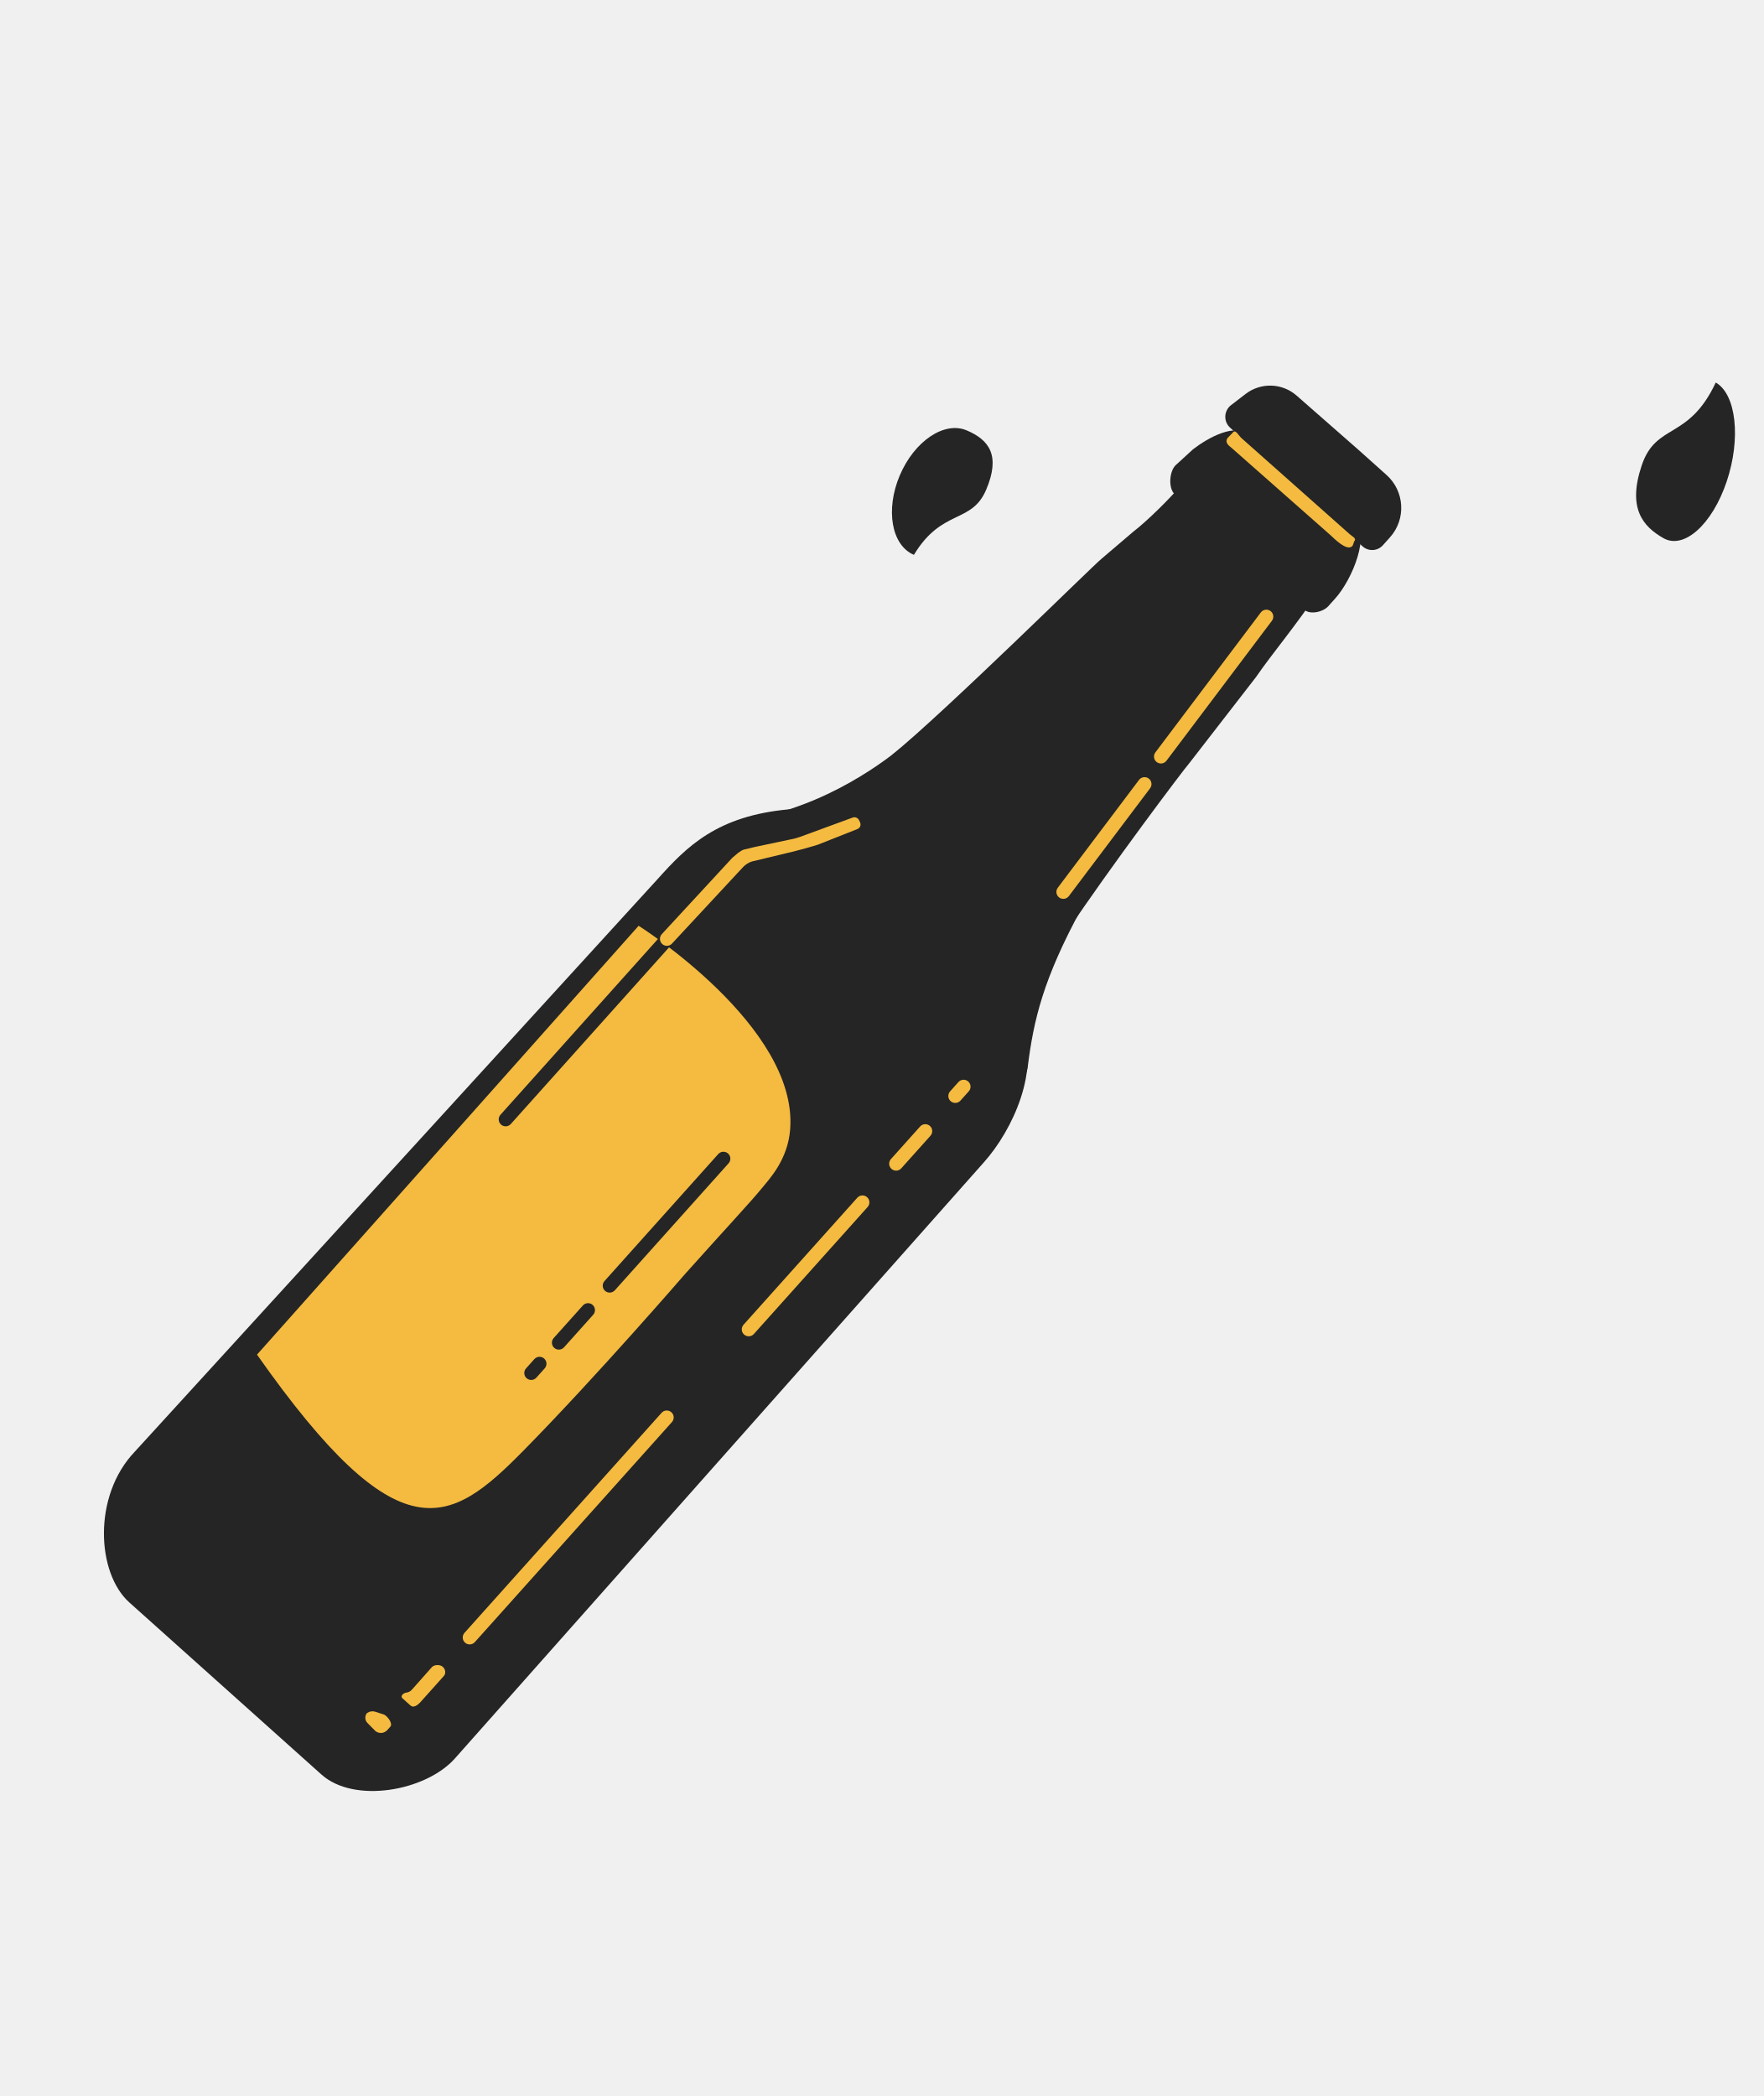
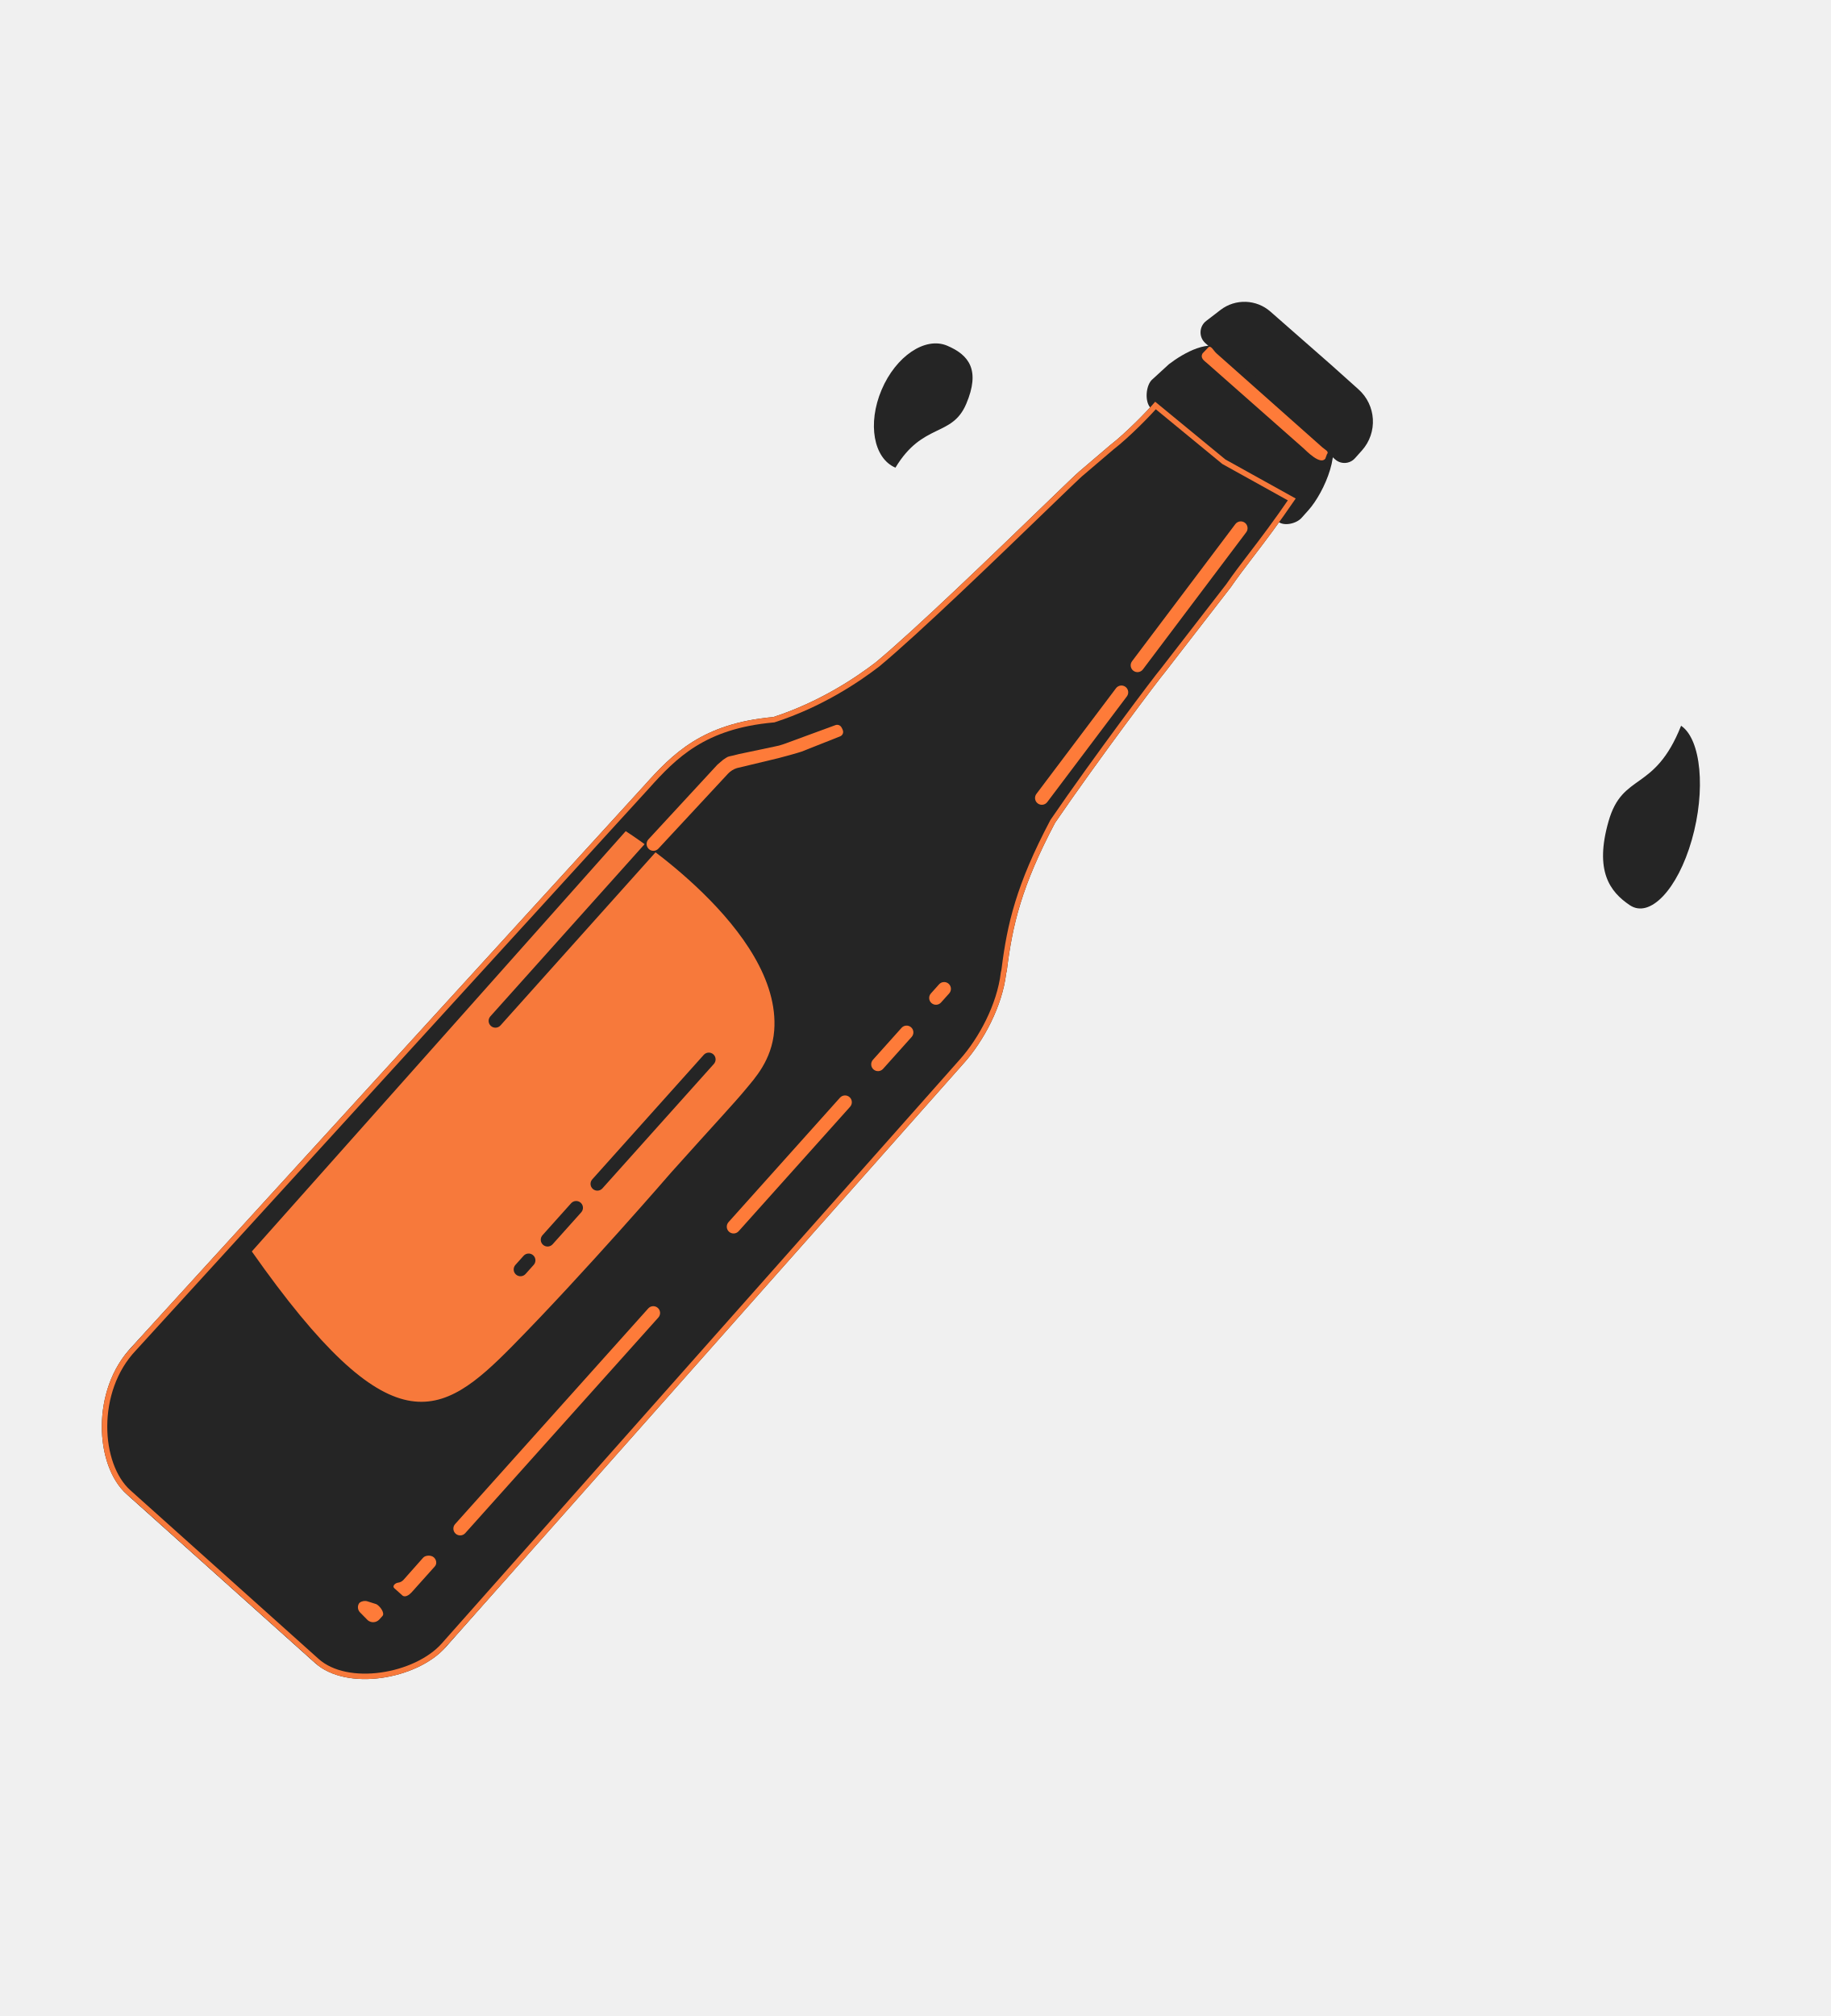
- <svg xmlns="http://www.w3.org/2000/svg" width="318" height="378" viewBox="0 0 318 378" fill="none">
-   <g clip-path="url(#clip0_77_546)">
-     <path d="M57.976 320.03L23.322 288.989C17.428 283.71 16.693 269.802 24.272 261.839L118.577 158.558C123.857 152.664 129.322 147.114 142.335 145.954L184.178 185.134C187.662 192.724 182.695 203.747 177.415 209.641L82.021 317.146C76.741 323.04 63.87 325.31 57.976 320.03Z" fill="#252525" />
-     <path d="M245.733 98.533L221.857 77.147C220.619 76.037 220.693 74.077 222.011 73.064L224.644 71.041C227.392 68.93 231.252 69.063 233.851 71.356L245.057 81.185L250.011 85.622C253.327 88.548 253.622 93.613 250.671 96.907L249.392 98.334C248.437 99.401 246.799 99.488 245.735 98.535L245.733 98.533Z" fill="#252525" />
-     <path d="M235.201 109.954L211.858 89.144C210.619 88.035 210.87 84.756 212.19 83.741L215.16 81.02C217.908 78.908 222.816 76.179 225.415 78.477L236.574 87.598L244.094 93.317C247.409 96.243 243.785 104.594 240.835 107.888L239.556 109.316C238.601 110.382 236.272 110.909 235.206 109.954L235.201 109.954Z" fill="#252525" />
-     <path d="M192.335 168.166L160.84 136.175C170.855 127.984 197.355 101.76 198.675 100.75L204.334 95.924C207.082 93.812 211.229 89.612 212.62 87.927L225.554 98.56L238.491 105.74C232.957 113.854 229.67 117.523 226.516 122.098L214.418 137.716C213.463 138.782 200.163 156.443 192.338 168.169L192.335 168.166Z" fill="#252525" />
-     <path d="M164.334 133.264C164.334 133.264 155.466 141.702 142.335 145.954C129.604 149.272 183.372 208.097 185.345 192.396C186.411 183.92 188.122 176.567 195.049 163.835C201.976 151.103 164.334 133.264 164.334 133.264Z" fill="#252525" />
-     <path d="M115.173 166.958C115.173 166.958 143.926 185.074 142.502 203.644C142.083 209.13 138.83 212.537 137.294 214.407C135.238 216.912 131.476 220.903 123.552 229.749C123.552 229.749 107.579 248.23 94.334 261.68C81.084 275.131 71.987 280.755 46.35 244.301" fill="#F4BB40" />
-     <path d="M174.709 196.812C175.171 196.297 175.128 195.505 174.613 195.044C174.098 194.583 173.307 194.627 172.845 195.143L171.345 196.818C170.884 197.333 170.927 198.124 171.441 198.585C171.956 199.046 172.747 199.002 173.209 198.487L174.709 196.812Z" fill="#F4BB40" />
-     <path d="M98.233 246.774C98.695 246.258 98.652 245.467 98.137 245.006C97.622 244.545 96.831 244.589 96.369 245.104L94.869 246.779C94.407 247.294 94.451 248.086 94.965 248.547C95.48 249.008 96.271 248.964 96.733 248.448L98.233 246.774Z" fill="#252525" />
-     <path d="M167.801 204.826C168.263 204.311 168.22 203.519 167.705 203.058C167.191 202.597 166.399 202.641 165.938 203.157L160.675 209.032C160.213 209.547 160.256 210.339 160.771 210.8C161.286 211.261 162.077 211.217 162.539 210.701L167.801 204.826Z" fill="#F4BB40" />
-     <path d="M229.378 111.955C229.794 111.403 229.684 110.618 229.133 110.202C228.581 109.786 227.796 109.897 227.38 110.45L208.367 135.687C207.95 136.24 208.06 137.025 208.612 137.441C209.164 137.856 209.949 137.745 210.365 137.193L229.378 111.955Z" fill="#F4BB40" />
-     <path d="M244.237 97.599L243.94 98.408C242.998 99.631 240.473 96.988 239.959 96.528L222.214 80.869C221.701 80.409 220.837 79.924 221.355 79.025L222.392 77.945C222.853 77.431 223.368 78.543 223.884 79.005L243.392 96.323C243.906 96.783 244.697 97.085 244.235 97.602L244.237 97.599Z" fill="#F4BB40" />
-     <path d="M207.411 142.16C207.827 141.607 207.717 140.822 207.165 140.407C206.613 139.991 205.829 140.102 205.412 140.654L190.764 160.099C190.347 160.652 190.457 161.437 191.009 161.852C191.561 162.268 192.346 162.157 192.762 161.605L207.411 142.16Z" fill="#F4BB40" />
-     <path d="M106.981 237.105C107.442 236.59 107.399 235.798 106.885 235.337C106.37 234.876 105.578 234.92 105.117 235.436L99.854 241.311C99.393 241.826 99.436 242.618 99.95 243.079C100.465 243.54 101.256 243.496 101.718 242.98L106.981 237.105Z" fill="#252525" />
-     <path d="M156.47 217.676C156.932 217.161 156.889 216.369 156.374 215.908C155.86 215.447 155.068 215.491 154.607 216.006L134.093 238.907C133.631 239.423 133.674 240.214 134.189 240.675C134.704 241.136 135.495 241.092 135.957 240.577L156.47 217.676Z" fill="#F4BB40" />
-     <path d="M131.395 209.796C131.857 209.281 131.814 208.489 131.299 208.028C130.784 207.567 129.993 207.611 129.531 208.126L109.018 231.028C108.556 231.543 108.599 232.334 109.114 232.795C109.628 233.256 110.42 233.212 110.881 232.697L131.395 209.796Z" fill="#252525" />
-     <path d="M120.639 170.872C121.101 170.356 121.058 169.565 120.543 169.104C120.029 168.643 119.237 168.687 118.775 169.202L90.259 201.037C89.798 201.552 89.841 202.344 90.356 202.805C90.87 203.266 91.662 203.222 92.123 202.706L120.639 170.872Z" fill="#252525" />
-     <path d="M121.177 256.462C121.639 255.946 121.596 255.155 121.081 254.694C120.567 254.233 119.775 254.277 119.314 254.792L83.77 294.472C83.308 294.988 83.351 295.779 83.866 296.24C84.381 296.701 85.172 296.657 85.634 296.142L121.177 256.462Z" fill="#F4BB40" />
-     <path d="M74.053 307.597L72.567 306.266C72.163 305.904 72.695 305.319 73.293 305.252C73.682 305.207 74.037 305.001 74.297 304.706L77.888 300.658C78.299 300.2 79.335 300.136 79.848 300.596C80.362 301.056 80.447 301.805 80.037 302.263L75.764 307.033C75.354 307.491 74.569 308.06 74.056 307.599L74.053 307.597Z" fill="#F4BB40" />
-     <path d="M67.669 312.149L66.271 310.73C65.837 310.289 65.755 309.609 66.076 309.08C66.11 309.022 66.156 308.971 66.209 308.932C66.623 308.63 67.157 308.541 67.648 308.696L69.212 309.193C69.252 309.207 69.287 309.221 69.325 309.242C69.878 309.571 70.579 310.456 70.528 311.093C70.521 311.204 70.471 311.303 70.397 311.386L69.835 312.014C69.27 312.644 68.306 312.706 67.667 312.151L67.669 312.149Z" fill="#F4BB40" />
-     <path d="M119.435 170.251C118.921 169.791 118.875 168.998 119.337 168.482L132.053 154.715L133.094 153.826C133.54 153.548 133.849 153.262 134.26 153.189C134.575 153.134 135.527 152.9 135.956 152.782L142.503 151.399C143.11 151.296 143.712 151.136 144.29 150.925L153.779 147.442C154.183 147.293 154.639 147.452 154.864 147.82C154.986 148.016 155.09 148.232 155.154 148.443C155.289 148.878 155.056 149.342 154.635 149.51L147.538 152.318C146.868 152.553 143.893 153.378 143.204 153.538L135.621 155.356C135.059 155.525 134.404 155.934 134.011 156.368L121.201 170.156C120.741 170.67 119.949 170.716 119.432 170.254L119.435 170.251Z" fill="#F4BB40" />
+ <svg xmlns="http://www.w3.org/2000/svg" width="337" height="371" viewBox="0 0 337 371" fill="none">
+   <g clip-path="url(#clip0_150_426)">
+     <path d="M245.732 84.533L221.857 63.146C220.618 62.037 220.693 60.077 222.01 59.064L224.643 57.041C227.391 54.929 231.251 55.063 233.85 57.355L245.057 67.184L250.011 71.622C253.326 74.548 253.621 79.613 250.671 82.906L249.392 84.334C248.437 85.4 246.799 85.488 245.735 84.535L245.732 84.533Z" fill="#252525" />
+     <path d="M235.2 95.954L211.857 75.144C210.618 74.034 210.869 70.756 212.189 69.74L215.159 67.019C217.907 64.907 222.815 62.179 225.414 64.476L236.573 73.598L244.093 79.316C247.408 82.243 243.784 90.594 240.834 93.888L239.555 95.316C238.6 96.382 236.271 96.909 235.205 95.953L235.2 95.954Z" fill="#252525" />
+     <mask id="path-3-inside-1_150_426" fill="white">
+       <path fill-rule="evenodd" clip-rule="evenodd" d="M191.926 93.19C183.21 101.609 168.369 115.944 161.187 121.889C157.5 124.727 150.804 129.211 142.334 131.954C129.321 133.114 123.856 138.664 118.576 144.558L24.271 247.839C16.692 255.802 17.427 269.709 23.322 274.989L57.975 306.03C63.869 311.31 76.74 309.04 82.02 303.146L177.414 195.641C181.018 191.617 184.477 185.204 185.201 179.124C185.263 178.902 185.31 178.659 185.344 178.396C186.365 170.275 187.978 163.186 194.203 151.41C202.108 139.861 213.534 124.701 214.417 123.715L226.515 108.098C227.832 106.189 229.171 104.438 230.687 102.455C232.804 99.687 235.266 96.468 238.49 91.74L225.553 84.56L212.62 73.927C211.228 75.612 207.081 79.812 204.333 81.924L198.674 86.75C198.282 87.05 195.669 89.574 191.926 93.19L191.926 93.19Z" />
+     </mask>
+     <path fill-rule="evenodd" clip-rule="evenodd" d="M191.926 93.19C183.21 101.609 168.369 115.944 161.187 121.889C157.5 124.727 150.804 129.211 142.334 131.954C129.321 133.114 123.856 138.664 118.576 144.558L24.271 247.839C16.692 255.802 17.427 269.709 23.322 274.989L57.975 306.03C63.869 311.31 76.74 309.04 82.02 303.146L177.414 195.641C181.018 191.617 184.477 185.204 185.201 179.124C185.263 178.902 185.31 178.659 185.344 178.396C186.365 170.275 187.978 163.186 194.203 151.41C202.108 139.861 213.534 124.701 214.417 123.715L226.515 108.098C227.832 106.189 229.171 104.438 230.687 102.455C232.804 99.687 235.266 96.468 238.49 91.74L225.553 84.56L212.62 73.927C211.228 75.612 207.081 79.812 204.333 81.924L198.674 86.75C198.282 87.05 195.669 89.574 191.926 93.19L191.926 93.19Z" fill="#252525" />
+     <path d="M161.187 121.889L161.797 122.681L161.811 122.67L161.825 122.659L161.187 121.889ZM191.926 93.19L192.62 93.909L192.623 93.907L191.926 93.19ZM142.334 131.954L142.423 132.95L142.535 132.94L142.642 132.905L142.334 131.954ZM118.576 144.558L119.315 145.232L119.321 145.225L118.576 144.558ZM24.271 247.839L24.995 248.528L25.003 248.521L25.009 248.513L24.271 247.839ZM23.322 274.989L22.654 275.734L23.322 274.989ZM57.975 306.03L58.642 305.285L57.975 306.03ZM82.02 303.146L82.765 303.813L82.768 303.809L82.02 303.146ZM177.414 195.641L176.669 194.974L176.666 194.977L177.414 195.641ZM185.201 179.124L184.237 178.856L184.217 178.93L184.208 179.006L185.201 179.124ZM185.344 178.396L184.351 178.271L184.351 178.271L185.344 178.396ZM194.203 151.41L193.378 150.845L193.346 150.892L193.319 150.942L194.203 151.41ZM214.417 123.715L215.162 124.383L215.186 124.356L215.208 124.328L214.417 123.715ZM226.515 108.098L227.306 108.71L227.323 108.688L227.339 108.665L226.515 108.098ZM230.687 102.455L231.481 103.063L231.481 103.063L230.687 102.455ZM238.49 91.74L239.316 92.304L239.934 91.398L238.975 90.866L238.49 91.74ZM225.553 84.56L224.918 85.332L224.988 85.39L225.068 85.434L225.553 84.56ZM212.62 73.927L213.255 73.154L212.484 72.521L211.849 73.29L212.62 73.927ZM204.333 81.924L203.724 81.132L203.704 81.147L203.684 81.163L204.333 81.924ZM198.674 86.75L199.282 87.544L199.303 87.528L199.323 87.511L198.674 86.75ZM191.926 93.19L191.231 92.47L191.229 92.473L191.926 93.19ZM161.825 122.659C169.045 116.683 183.921 102.312 192.62 93.909L191.231 92.471C182.499 100.905 167.694 115.204 160.549 121.118L161.825 122.659ZM142.642 132.905C151.26 130.114 158.058 125.559 161.797 122.681L160.577 121.096C156.942 123.894 150.348 128.307 142.026 131.002L142.642 132.905ZM119.321 145.225C121.957 142.283 124.562 139.517 128.083 137.33C131.588 135.152 136.054 133.518 142.423 132.95L142.245 130.958C135.601 131.55 130.828 133.27 127.028 135.631C123.243 137.982 120.476 140.939 117.832 143.891L119.321 145.225ZM25.009 248.513L119.315 145.232L117.838 143.884L23.533 247.164L25.009 248.513ZM23.989 274.244C21.328 271.861 19.718 267.387 19.744 262.425C19.77 257.493 21.416 252.289 24.995 248.528L23.547 247.149C19.547 251.352 17.772 257.083 17.744 262.415C17.716 267.718 19.421 272.838 22.654 275.734L23.989 274.244ZM58.642 305.285L23.989 274.244L22.654 275.734L57.308 306.775L58.642 305.285ZM81.275 302.478C78.838 305.2 74.546 307.166 70.09 307.788C65.619 308.412 61.279 307.647 58.642 305.285L57.308 306.775C60.565 309.693 65.607 310.433 70.366 309.769C75.139 309.102 79.923 306.985 82.765 303.813L81.275 302.478ZM176.666 194.977L81.272 302.482L82.768 303.809L178.162 196.305L176.666 194.977ZM184.208 179.006C183.513 184.84 180.167 191.069 176.669 194.974L178.159 196.308C181.869 192.166 185.441 185.568 186.194 179.243L184.208 179.006ZM184.351 178.271C184.324 178.492 184.285 178.687 184.237 178.856L186.164 179.392C186.241 179.117 186.297 178.826 186.336 178.52L184.351 178.271ZM193.319 150.942C187.033 162.834 185.387 170.041 184.351 178.271L186.336 178.52C187.344 170.509 188.924 163.538 195.087 151.877L193.319 150.942ZM213.672 123.048C213.19 123.586 210.075 127.676 206.139 133.007C202.181 138.368 197.34 145.056 193.378 150.845L195.028 151.975C198.971 146.214 203.796 139.548 207.748 134.195C211.722 128.813 214.761 124.83 215.162 124.383L213.672 123.048ZM225.725 107.485L213.627 123.103L215.208 124.328L227.306 108.71L225.725 107.485ZM229.893 101.848C228.379 103.827 227.025 105.598 225.692 107.53L227.339 108.665C228.639 106.78 229.963 105.048 231.481 103.063L229.893 101.848ZM237.664 91.177C234.455 95.881 232.007 99.082 229.893 101.848L231.481 103.063C233.601 100.291 236.076 97.055 239.316 92.304L237.664 91.177ZM225.068 85.434L238.005 92.615L238.975 90.866L226.038 83.685L225.068 85.434ZM211.985 74.699L224.918 85.332L226.188 83.787L213.255 73.154L211.985 74.699ZM204.943 82.717C207.758 80.553 211.959 76.298 213.391 74.564L211.849 73.29C210.498 74.925 206.404 79.072 203.724 81.132L204.943 82.717ZM199.323 87.511L204.982 82.685L203.684 81.163L198.025 85.989L199.323 87.511ZM192.621 93.909C194.493 92.1 196.08 90.567 197.248 89.449C197.833 88.889 198.31 88.436 198.664 88.105C198.841 87.939 198.985 87.806 199.095 87.707C199.15 87.658 199.194 87.618 199.228 87.589C199.245 87.574 199.258 87.563 199.268 87.555C199.279 87.546 199.283 87.543 199.282 87.544L198.066 85.956C197.813 86.149 197.004 86.914 195.865 88.004C194.693 89.126 193.102 90.663 191.231 92.47L192.621 93.909ZM192.623 93.907L192.623 93.906L191.229 92.473L191.228 92.473L192.623 93.907Z" fill="#F7793B" mask="url(#path-3-inside-1_150_426)" />
+     <path d="M115.172 152.957C115.172 152.957 143.925 171.073 142.502 189.643C142.082 195.13 138.829 198.537 137.294 200.407C135.238 202.912 131.476 206.903 123.551 215.749C123.551 215.749 107.578 234.23 94.333 247.68C81.084 261.13 71.987 266.755 46.35 230.301" fill="#F7793B" />
+     <path d="M174.709 182.812C175.17 182.297 175.127 181.505 174.613 181.044C174.098 180.583 173.306 180.627 172.845 181.143L171.345 182.817C170.883 183.333 170.926 184.124 171.441 184.585C171.955 185.046 172.747 185.002 173.208 184.487L174.709 182.812Z" fill="#FE7B39" />
+     <path d="M98.233 232.773C98.695 232.258 98.652 231.466 98.137 231.005C97.622 230.544 96.831 230.588 96.369 231.104L94.869 232.779C94.407 233.294 94.451 234.085 94.965 234.546C95.48 235.007 96.271 234.963 96.733 234.448L98.233 232.773Z" fill="#252525" />
+     <path d="M167.8 190.826C168.262 190.311 168.219 189.519 167.704 189.058C167.19 188.597 166.398 188.641 165.937 189.156L160.674 195.031C160.213 195.547 160.256 196.338 160.77 196.799C161.285 197.26 162.076 197.216 162.538 196.701L167.8 190.826Z" fill="#FE7B39" />
+     <path d="M229.378 97.955C229.794 97.402 229.684 96.617 229.132 96.201C228.58 95.786 227.795 95.897 227.379 96.449L208.366 121.687C207.95 122.239 208.06 123.024 208.612 123.44C209.164 123.856 209.949 123.745 210.365 123.192L229.378 97.955Z" fill="#FE7B39" />
+     <path d="M244.236 83.599L243.939 84.408C242.997 85.63 240.472 82.988 239.958 82.528L222.213 66.869C221.7 66.409 220.836 65.924 221.354 65.024L222.391 63.944C222.852 63.431 223.367 64.543 223.883 65.005L243.391 82.323C243.905 82.783 244.696 83.085 244.234 83.601L244.236 83.599Z" fill="#FE7B39" />
+     <path d="M207.41 128.16C207.826 127.607 207.716 126.822 207.164 126.406C206.612 125.991 205.828 126.102 205.411 126.654L190.763 146.099C190.346 146.651 190.456 147.436 191.008 147.852C191.56 148.268 192.345 148.157 192.761 147.604L207.41 128.16Z" fill="#FE7B39" />
+     <path d="M106.98 223.105C107.442 222.59 107.399 221.798 106.884 221.337C106.369 220.876 105.578 220.92 105.116 221.436L99.854 227.31C99.392 227.826 99.435 228.617 99.95 229.078C100.465 229.539 101.256 229.495 101.718 228.98L106.98 223.105Z" fill="#252525" />
+     <path d="M156.47 203.676C156.932 203.16 156.889 202.369 156.374 201.908C155.86 201.447 155.068 201.491 154.607 202.006L134.093 224.907C133.631 225.423 133.674 226.214 134.189 226.675C134.704 227.136 135.495 227.092 135.957 226.577L156.47 203.676Z" fill="#FE7B39" />
+     <path d="M131.395 195.796C131.857 195.28 131.814 194.489 131.299 194.028C130.784 193.567 129.993 193.611 129.531 194.126L109.018 217.027C108.556 217.543 108.599 218.334 109.114 218.795C109.628 219.256 110.42 219.212 110.881 218.697L131.395 195.796Z" fill="#252525" />
+     <path d="M120.638 156.871C121.1 156.356 121.057 155.565 120.542 155.104C120.028 154.643 119.236 154.687 118.775 155.202L90.258 187.037C89.797 187.552 89.84 188.343 90.355 188.804C90.869 189.265 91.661 189.221 92.122 188.706L120.638 156.871Z" fill="#252525" />
+     <path d="M121.176 242.461C121.638 241.946 121.595 241.155 121.08 240.694C120.566 240.233 119.774 240.277 119.313 240.792L83.769 280.472C83.307 280.987 83.35 281.779 83.865 282.24C84.38 282.701 85.171 282.657 85.633 282.142L121.176 242.461Z" fill="#FE7B39" />
+     <path d="M74.053 293.597L72.567 292.266C72.162 291.903 72.695 291.319 73.292 291.251C73.682 291.207 74.037 291.001 74.297 290.705L77.888 286.657C78.298 286.199 79.334 286.135 79.848 286.596C80.362 287.056 80.447 287.805 80.036 288.263L75.764 293.033C75.353 293.491 74.569 294.059 74.055 293.599L74.053 293.597Z" fill="#FE7B39" />
+     <path d="M67.669 298.149L66.271 296.73C65.837 296.289 65.755 295.609 66.076 295.08C66.11 295.022 66.156 294.971 66.209 294.932C66.623 294.63 67.157 294.541 67.648 294.696L69.212 295.193C69.252 295.207 69.287 295.221 69.325 295.242C69.878 295.571 70.579 296.456 70.528 297.093C70.521 297.204 70.471 297.303 70.397 297.386L69.835 298.014C69.27 298.644 68.306 298.706 67.667 298.151L67.669 298.149Z" fill="#FE7B39" />
+     <path d="M119.434 156.251C118.92 155.791 118.874 154.998 119.336 154.482L132.052 140.715L133.093 139.826C133.539 139.548 133.848 139.262 134.259 139.188C134.574 139.134 135.527 138.9 135.956 138.782L142.502 137.399C143.109 137.296 143.711 137.136 144.289 136.925L153.778 133.442C154.182 133.293 154.638 133.452 154.863 133.82C154.985 134.016 155.089 134.232 155.153 134.442C155.288 134.877 155.055 135.342 154.634 135.51L147.537 138.318C146.867 138.553 143.892 139.378 143.203 139.538L135.62 141.356C135.058 141.525 134.403 141.934 134.01 142.368L121.2 156.156C120.74 156.67 119.948 156.716 119.431 156.253L119.434 156.251Z" fill="#FE7B39" />
  </g>
-   <path d="M296.07 83.936C298.675 76.185 304.513 79.467 309.423 68.987C313.118 71.095 314.001 79.087 311.396 86.837C308.79 94.588 303.682 99.161 299.987 97.053C296.292 94.945 293.464 91.686 296.07 83.936Z" fill="#252525" />
-   <path d="M177.849 88.319C175.22 94.517 169.869 91.69 164.817 100.063C160.78 98.351 159.638 91.938 162.267 85.739C164.897 79.541 170.301 75.904 174.339 77.617C178.376 79.329 180.479 82.12 177.849 88.319Z" fill="#252525" />
+   <path d="M296.07 151.148C298.675 142.029 304.513 145.89 309.423 133.559C313.118 136.04 314.001 145.443 311.396 154.562C308.79 163.681 303.682 169.062 299.987 166.582C296.292 164.101 293.464 160.267 296.07 151.148Z" fill="#252525" />
+   <path d="M177.849 74.319C175.219 80.517 169.868 77.69 164.816 86.063C160.779 84.351 159.637 77.938 162.267 71.739C164.896 65.541 170.3 61.904 174.338 63.617C178.375 65.329 180.478 68.12 177.849 74.319Z" fill="#252525" />
  <defs>
-     <clipPath id="clip0_77_546">
-       <rect width="79.924" height="303.301" fill="white" transform="translate(212.718 51.4519) rotate(41.8526)" />
+     <clipPath id="clip0_150_426">
+       <rect width="79.924" height="303.301" fill="white" transform="translate(212.718 37.4517) rotate(41.8526)" />
    </clipPath>
  </defs>
</svg>
